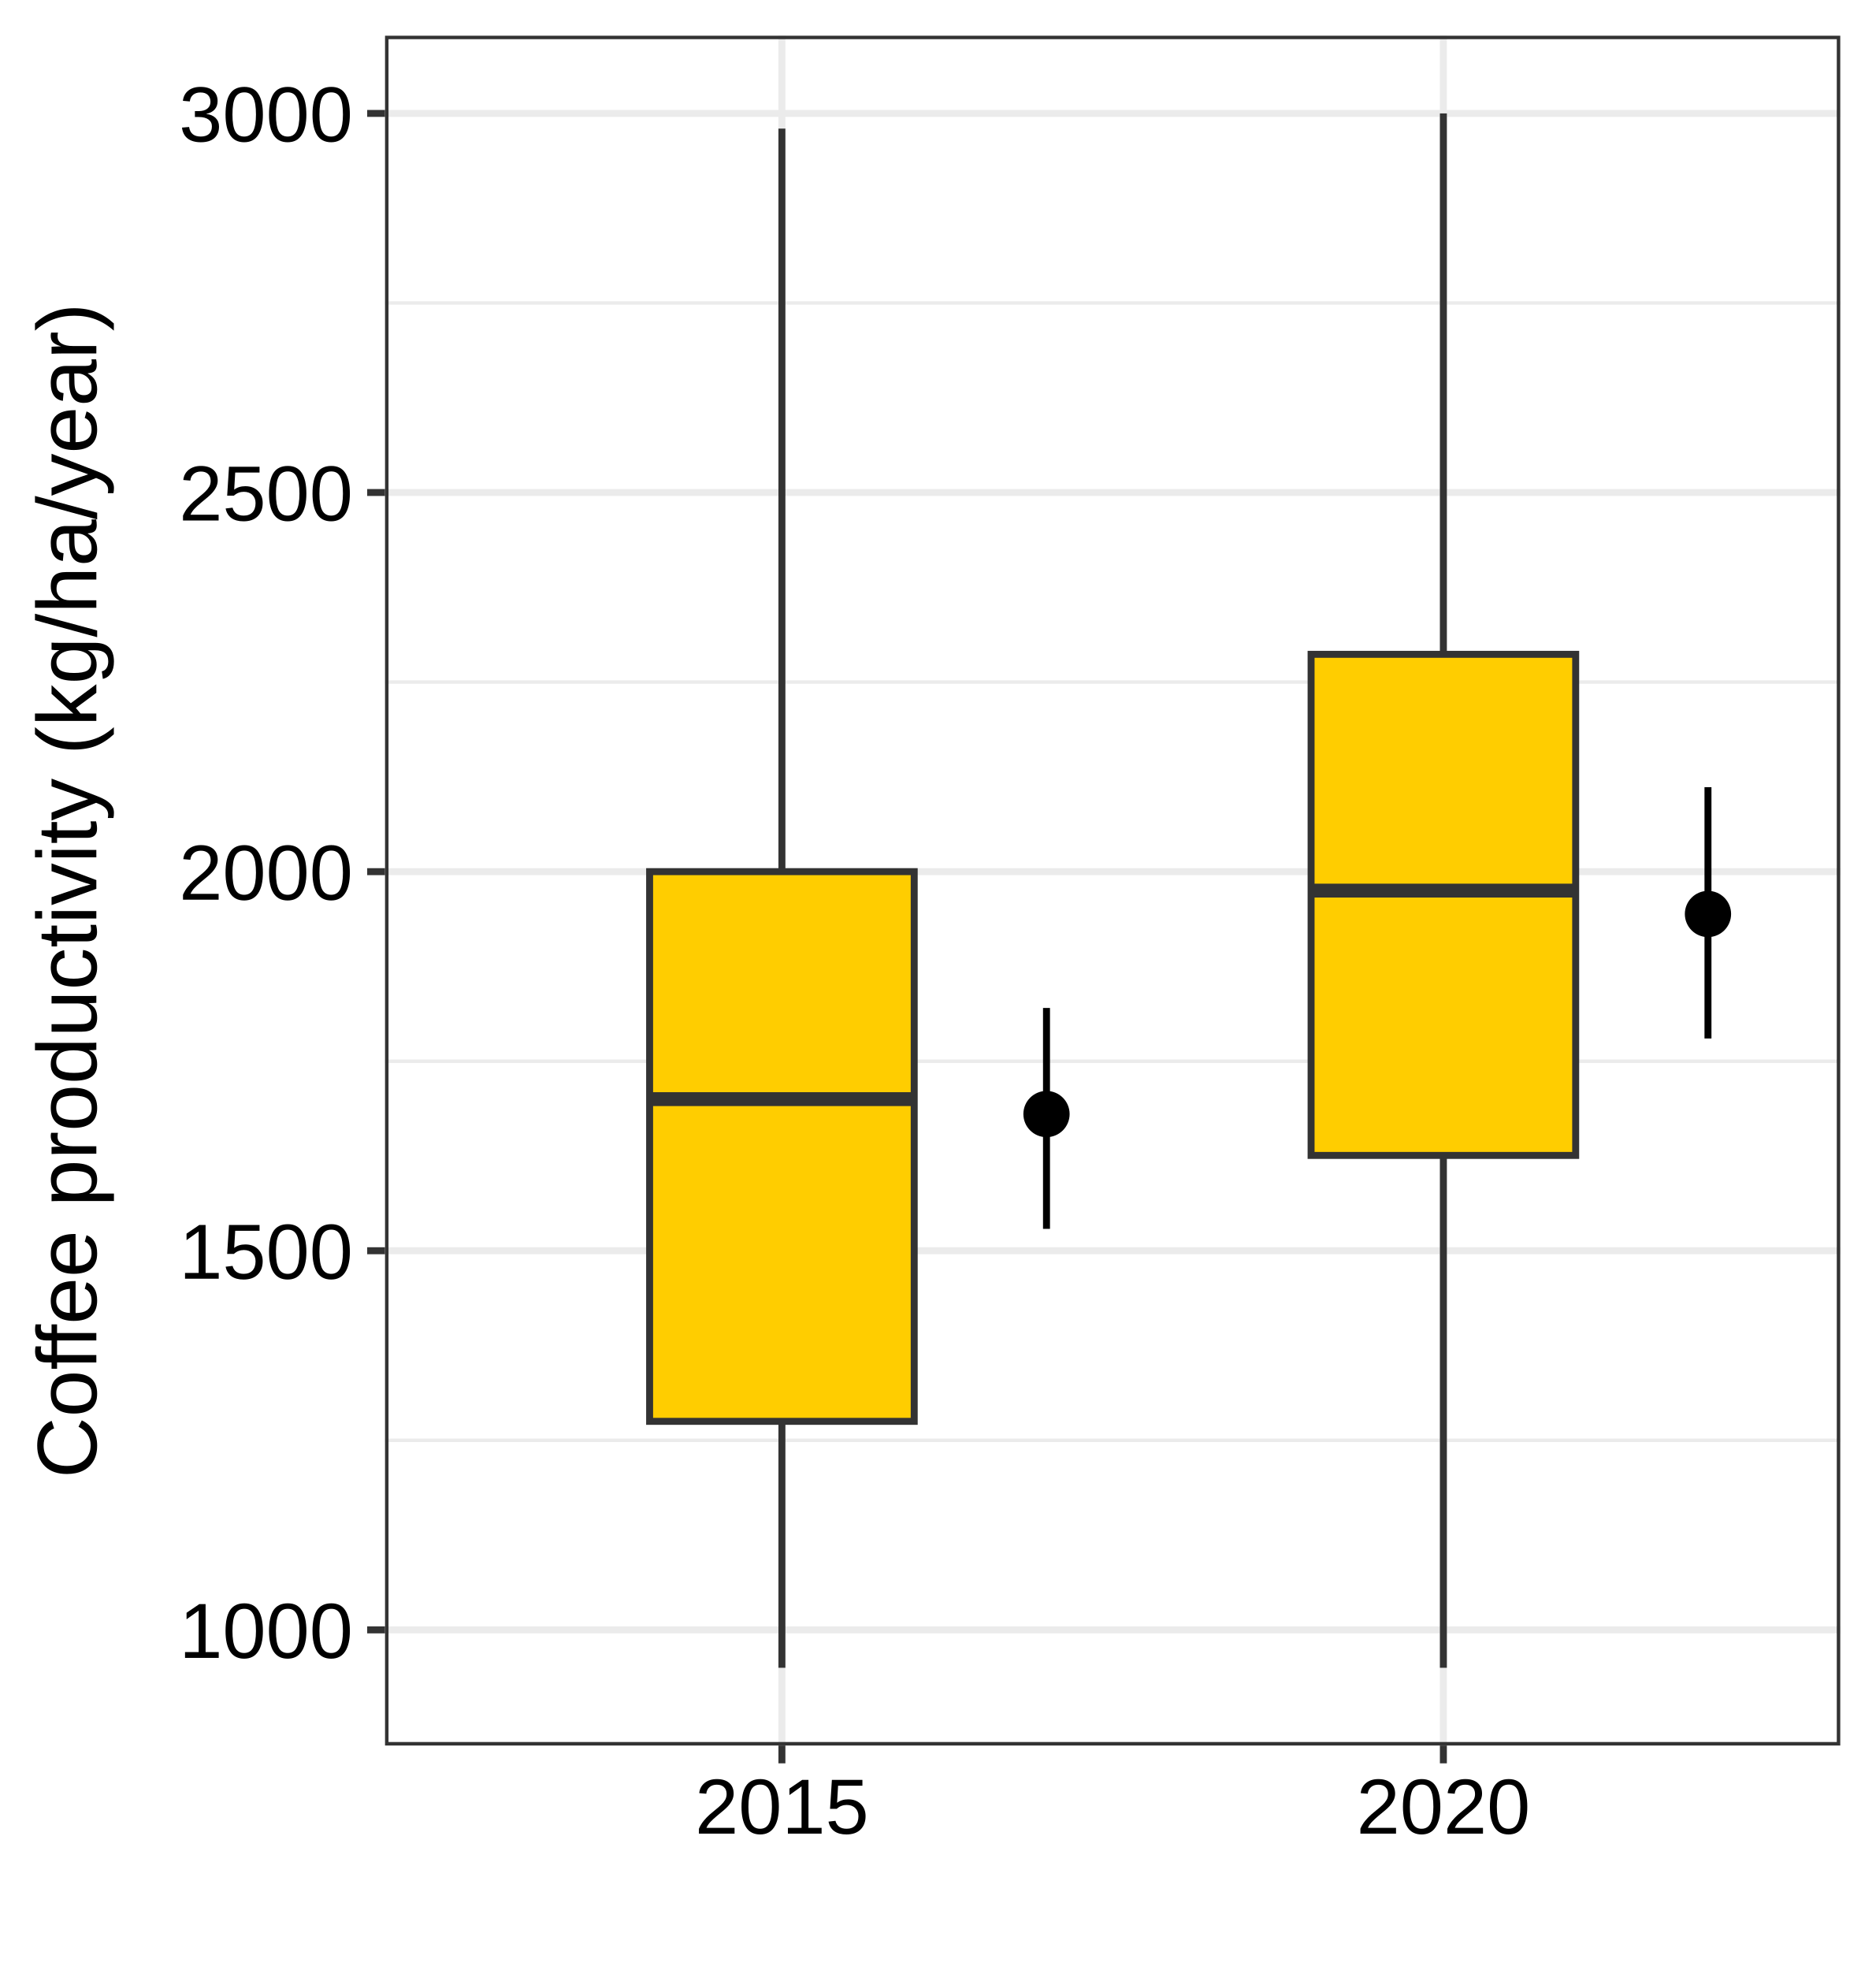
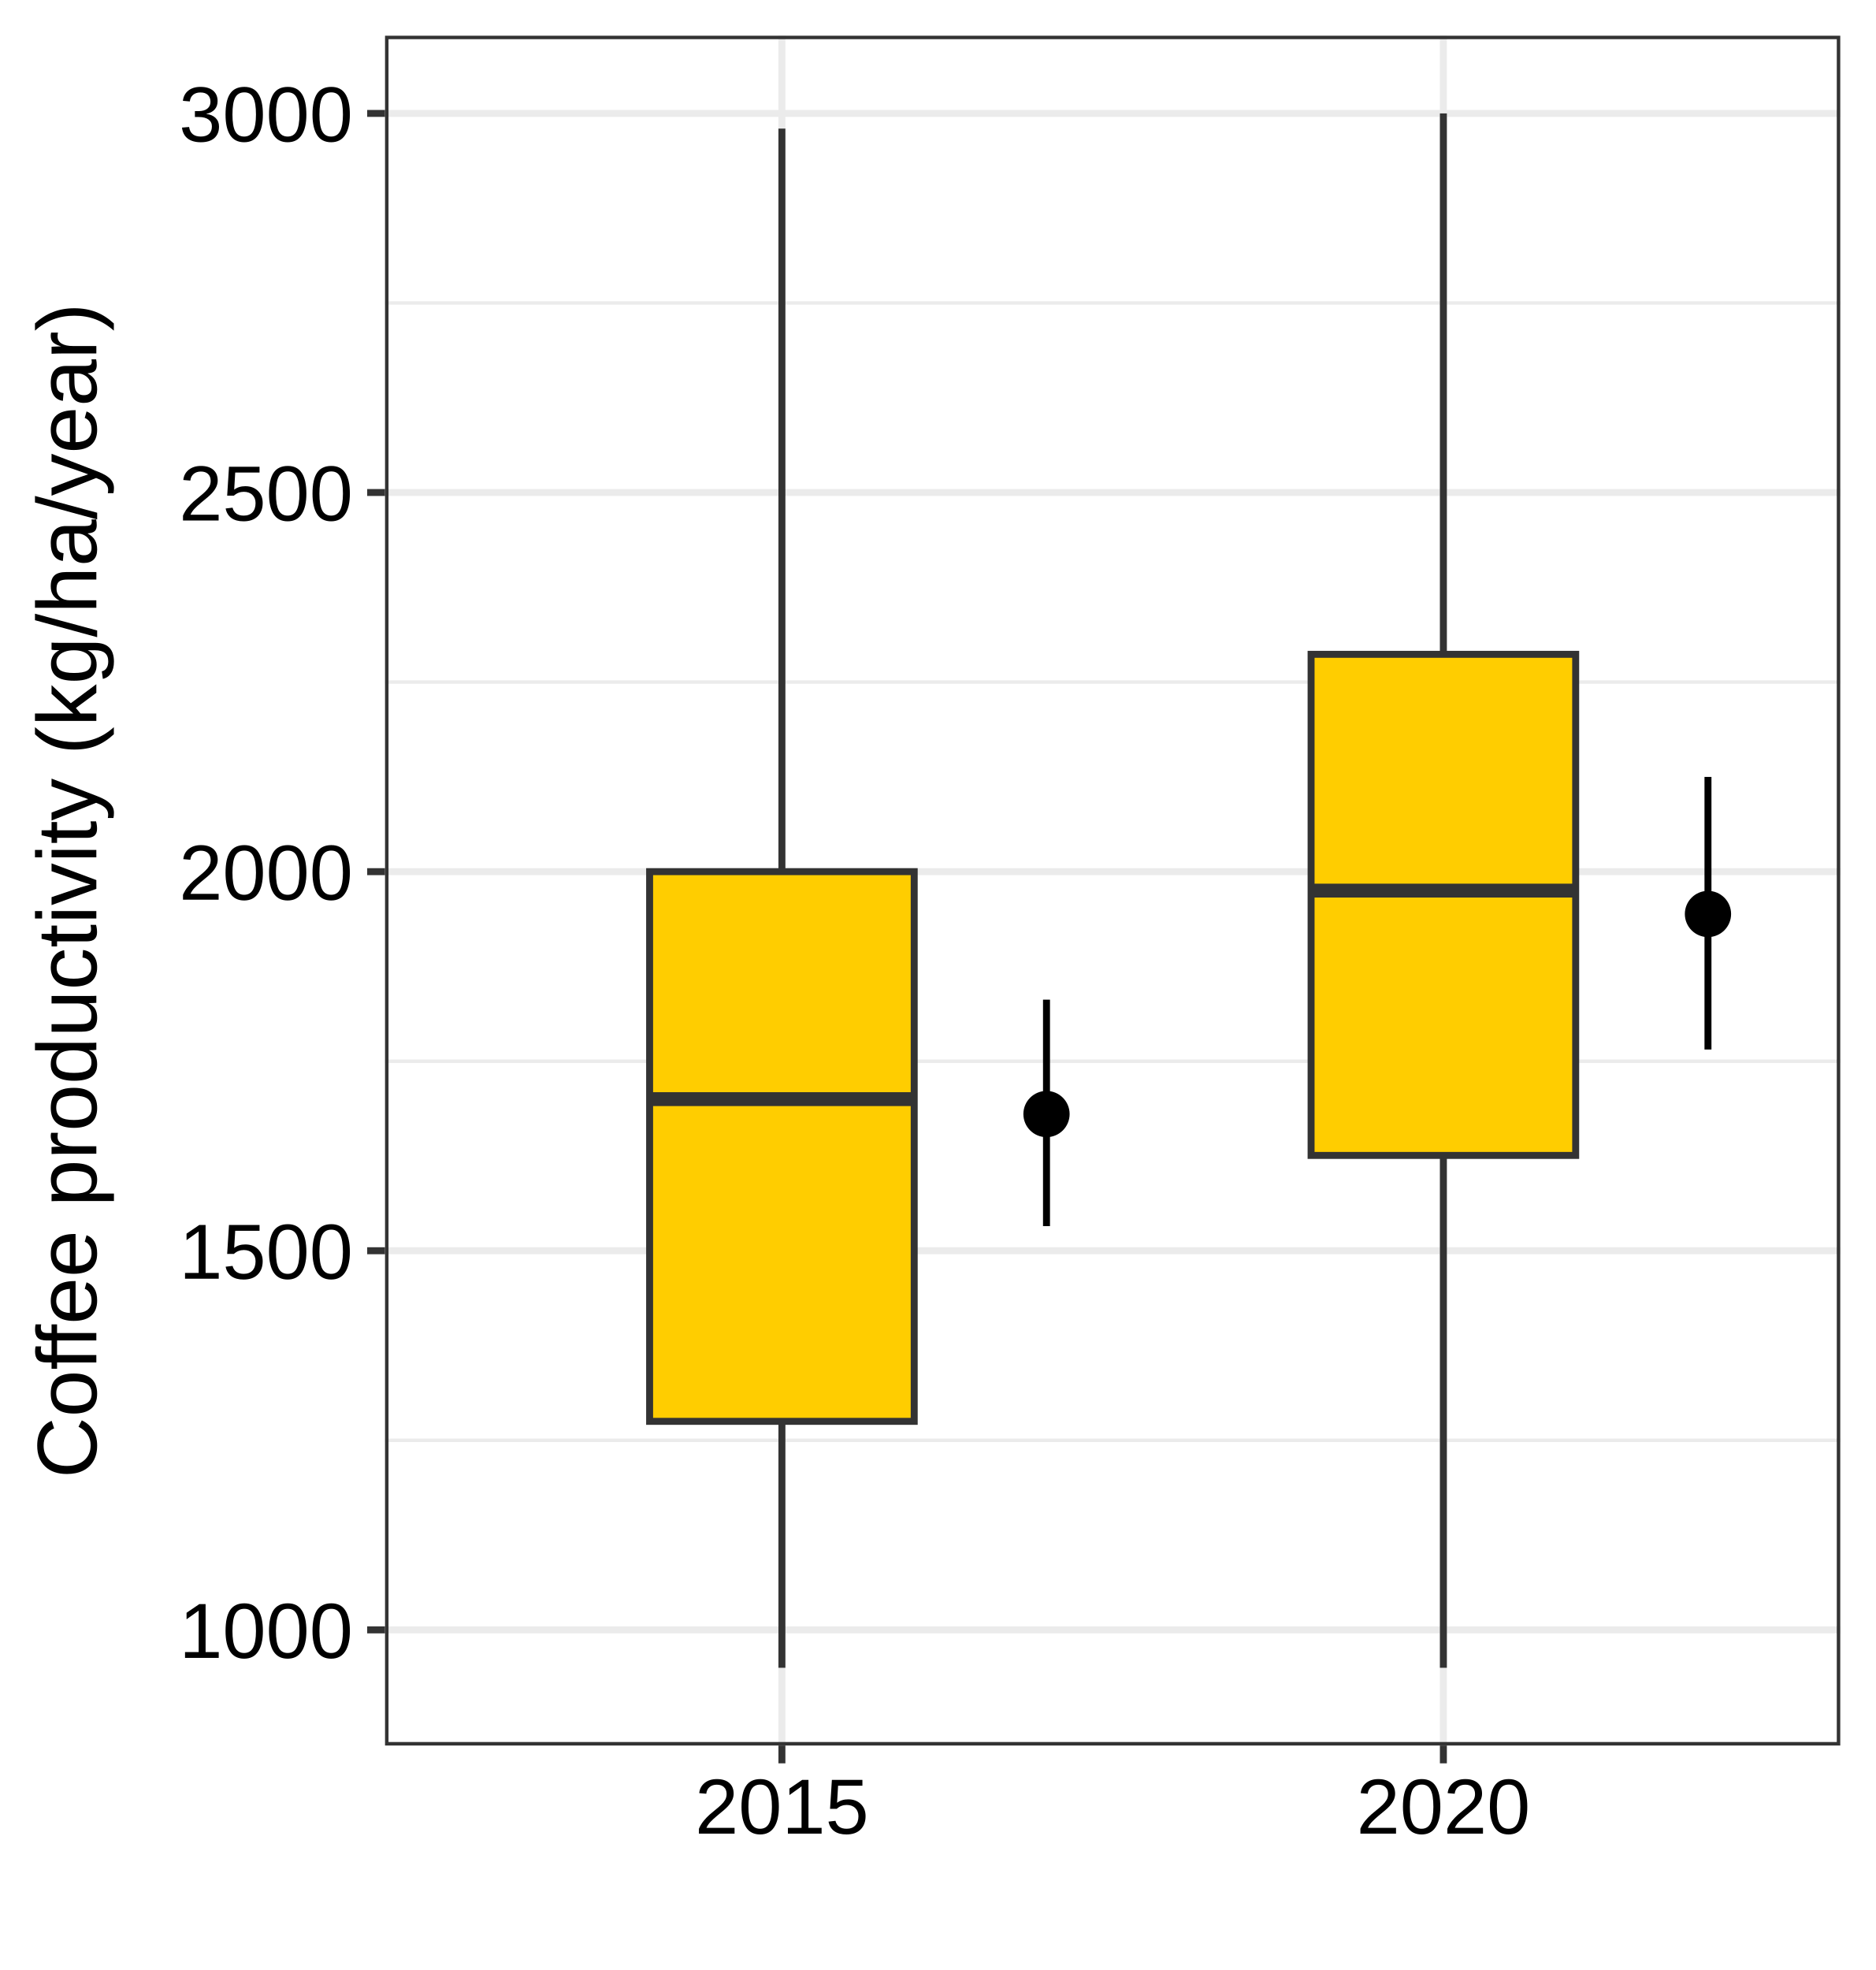
<svg xmlns="http://www.w3.org/2000/svg" width="288.00pt" height="302.40pt" viewBox="0 0 288.00 302.40">
  <g class="svglite">
    <defs>
      <style type="text/css">
    .svglite line, .svglite polyline, .svglite polygon, .svglite path, .svglite rect, .svglite circle {
      fill: none;
      stroke: #000000;
      stroke-linecap: round;
      stroke-linejoin: round;
      stroke-miterlimit: 10.00;
    }
    .svglite text {
      white-space: pre;
    }
    .svglite g.glyphgroup path {
      fill: inherit;
      stroke: none;
    }
  </style>
    </defs>
    <rect width="100%" height="100%" style="stroke: none; fill: #FFFFFF;" />
    <defs>
      <clipPath id="cpMC4wMHwyODguMDB8MC4wMHwzMDIuNDA=">
        <rect x="0.00" y="0.00" width="288.00" height="302.40" />
      </clipPath>
    </defs>
    <g clip-path="url(#cpMC4wMHwyODguMDB8MC4wMHwzMDIuNDA=)">
      <rect x="0.00" y="0.00" width="288.00" height="302.40" style="stroke-width: 1.07; stroke: #FFFFFF; fill: #FFFFFF;" />
    </g>
    <defs>
      <clipPath id="cpNTkuMTF8MjgyLjUyfDUuNDh8MjY3Ljk0">
        <rect x="59.11" y="5.48" width="223.41" height="262.46" />
      </clipPath>
    </defs>
    <g clip-path="url(#cpNTkuMTF8MjgyLjUyfDUuNDh8MjY3Ljk0)">
      <rect x="59.11" y="5.48" width="223.41" height="262.46" style="stroke-width: 1.07; stroke: none; fill: #FFFFFF;" />
      <polyline points="59.11,221.09 282.52,221.09 " style="stroke-width: 0.53; stroke: #EBEBEB; stroke-linecap: butt;" />
      <polyline points="59.11,162.90 282.52,162.90 " style="stroke-width: 0.53; stroke: #EBEBEB; stroke-linecap: butt;" />
      <polyline points="59.11,104.70 282.52,104.70 " style="stroke-width: 0.53; stroke: #EBEBEB; stroke-linecap: butt;" />
      <polyline points="59.11,46.51 282.52,46.51 " style="stroke-width: 0.53; stroke: #EBEBEB; stroke-linecap: butt;" />
      <polyline points="59.11,250.19 282.52,250.19 " style="stroke-width: 1.07; stroke: #EBEBEB; stroke-linecap: butt;" />
      <polyline points="59.11,191.99 282.52,191.99 " style="stroke-width: 1.07; stroke: #EBEBEB; stroke-linecap: butt;" />
      <polyline points="59.11,133.80 282.52,133.80 " style="stroke-width: 1.07; stroke: #EBEBEB; stroke-linecap: butt;" />
      <polyline points="59.11,75.60 282.52,75.60 " style="stroke-width: 1.07; stroke: #EBEBEB; stroke-linecap: butt;" />
      <polyline points="59.11,17.41 282.52,17.41 " style="stroke-width: 1.07; stroke: #EBEBEB; stroke-linecap: butt;" />
      <polyline points="120.04,267.94 120.04,5.48 " style="stroke-width: 1.07; stroke: #EBEBEB; stroke-linecap: butt;" />
      <polyline points="221.59,267.94 221.59,5.48 " style="stroke-width: 1.07; stroke: #EBEBEB; stroke-linecap: butt;" />
      <line x1="120.04" y1="133.80" x2="120.04" y2="19.74" style="stroke-width: 1.07; stroke: #333333; stroke-linecap: butt;" />
      <line x1="120.04" y1="218.18" x2="120.04" y2="256.01" style="stroke-width: 1.07; stroke: #333333; stroke-linecap: butt;" />
      <polygon points="99.73,133.80 99.73,218.18 140.35,218.18 140.35,133.80 99.73,133.80 " style="stroke-width: 1.07; stroke: #333333; stroke-linecap: butt; stroke-linejoin: miter; fill: #FFCD00;" />
      <line x1="99.73" y1="168.72" x2="140.35" y2="168.72" style="stroke-width: 2.13; stroke: #333333; stroke-linecap: butt; stroke-linejoin: miter;" />
      <line x1="221.59" y1="100.44" x2="221.59" y2="17.41" style="stroke-width: 1.07; stroke: #333333; stroke-linecap: butt;" />
      <line x1="221.59" y1="177.36" x2="221.59" y2="256.01" style="stroke-width: 1.07; stroke: #333333; stroke-linecap: butt;" />
      <polygon points="201.28,100.44 201.28,177.36 241.90,177.36 241.90,100.44 201.28,100.44 " style="stroke-width: 1.07; stroke: #333333; stroke-linecap: butt; stroke-linejoin: miter; fill: #FFCD00;" />
      <line x1="201.28" y1="136.71" x2="241.90" y2="136.71" style="stroke-width: 2.13; stroke: #333333; stroke-linecap: butt; stroke-linejoin: miter;" />
-       <line x1="160.66" y1="188.63" x2="160.66" y2="154.72" style="stroke-width: 1.07; stroke-linecap: butt;" />
-       <line x1="262.21" y1="159.41" x2="262.21" y2="120.83" style="stroke-width: 1.07; stroke-linecap: butt;" />
+       <line x1="160.66" y1="188.21" x2="160.66" y2="153.45" style="stroke-width: 1.07; stroke-linecap: butt;" />
+       <line x1="262.21" y1="161.10" x2="262.21" y2="119.26" style="stroke-width: 1.07; stroke-linecap: butt;" />
      <circle cx="160.66" cy="171.01" r="2.84" style="stroke-width: 1.42; fill: #000000;" />
      <circle cx="262.21" cy="140.30" r="2.84" style="stroke-width: 1.42; fill: #000000;" />
      <rect x="59.11" y="5.48" width="223.41" height="262.46" style="stroke-width: 1.07; stroke: #333333;" />
    </g>
    <g clip-path="url(#cpMC4wMHwyODguMDB8MC4wMHwzMDIuNDA=)">
      <text x="54.18" y="254.49" text-anchor="end" style="font-size: 12.00px; font-family: &quot;Arial&quot;;" textLength="26.69px" lengthAdjust="spacingAndGlyphs">1000</text>
      <text x="54.18" y="196.29" text-anchor="end" style="font-size: 12.00px; font-family: &quot;Arial&quot;;" textLength="26.69px" lengthAdjust="spacingAndGlyphs">1500</text>
      <text x="54.18" y="138.10" text-anchor="end" style="font-size: 12.00px; font-family: &quot;Arial&quot;;" textLength="26.69px" lengthAdjust="spacingAndGlyphs">2000</text>
      <text x="54.18" y="79.90" text-anchor="end" style="font-size: 12.00px; font-family: &quot;Arial&quot;;" textLength="26.69px" lengthAdjust="spacingAndGlyphs">2500</text>
      <text x="54.18" y="21.71" text-anchor="end" style="font-size: 12.00px; font-family: &quot;Arial&quot;;" textLength="26.69px" lengthAdjust="spacingAndGlyphs">3000</text>
      <polyline points="56.37,250.19 59.11,250.19 " style="stroke-width: 1.07; stroke: #333333; stroke-linecap: butt;" />
      <polyline points="56.37,191.99 59.11,191.99 " style="stroke-width: 1.07; stroke: #333333; stroke-linecap: butt;" />
      <polyline points="56.37,133.80 59.11,133.80 " style="stroke-width: 1.07; stroke: #333333; stroke-linecap: butt;" />
      <polyline points="56.37,75.60 59.11,75.60 " style="stroke-width: 1.07; stroke: #333333; stroke-linecap: butt;" />
      <polyline points="56.37,17.41 59.11,17.41 " style="stroke-width: 1.07; stroke: #333333; stroke-linecap: butt;" />
      <polyline points="120.04,270.68 120.04,267.94 " style="stroke-width: 1.07; stroke: #333333; stroke-linecap: butt;" />
      <polyline points="221.59,270.68 221.59,267.94 " style="stroke-width: 1.07; stroke: #333333; stroke-linecap: butt;" />
      <text x="120.04" y="281.47" text-anchor="middle" style="font-size: 12.00px; font-family: &quot;Arial&quot;;" textLength="26.69px" lengthAdjust="spacingAndGlyphs">2015</text>
      <text x="221.59" y="281.47" text-anchor="middle" style="font-size: 12.00px; font-family: &quot;Arial&quot;;" textLength="26.69px" lengthAdjust="spacingAndGlyphs">2020</text>
      <text transform="translate(14.79,136.71) rotate(-90)" text-anchor="middle" style="font-size: 13.00px; font-family: &quot;Arial&quot;;" textLength="180.44px" lengthAdjust="spacingAndGlyphs">Coffee productivity (kg/ha/year)</text>
    </g>
  </g>
</svg>
